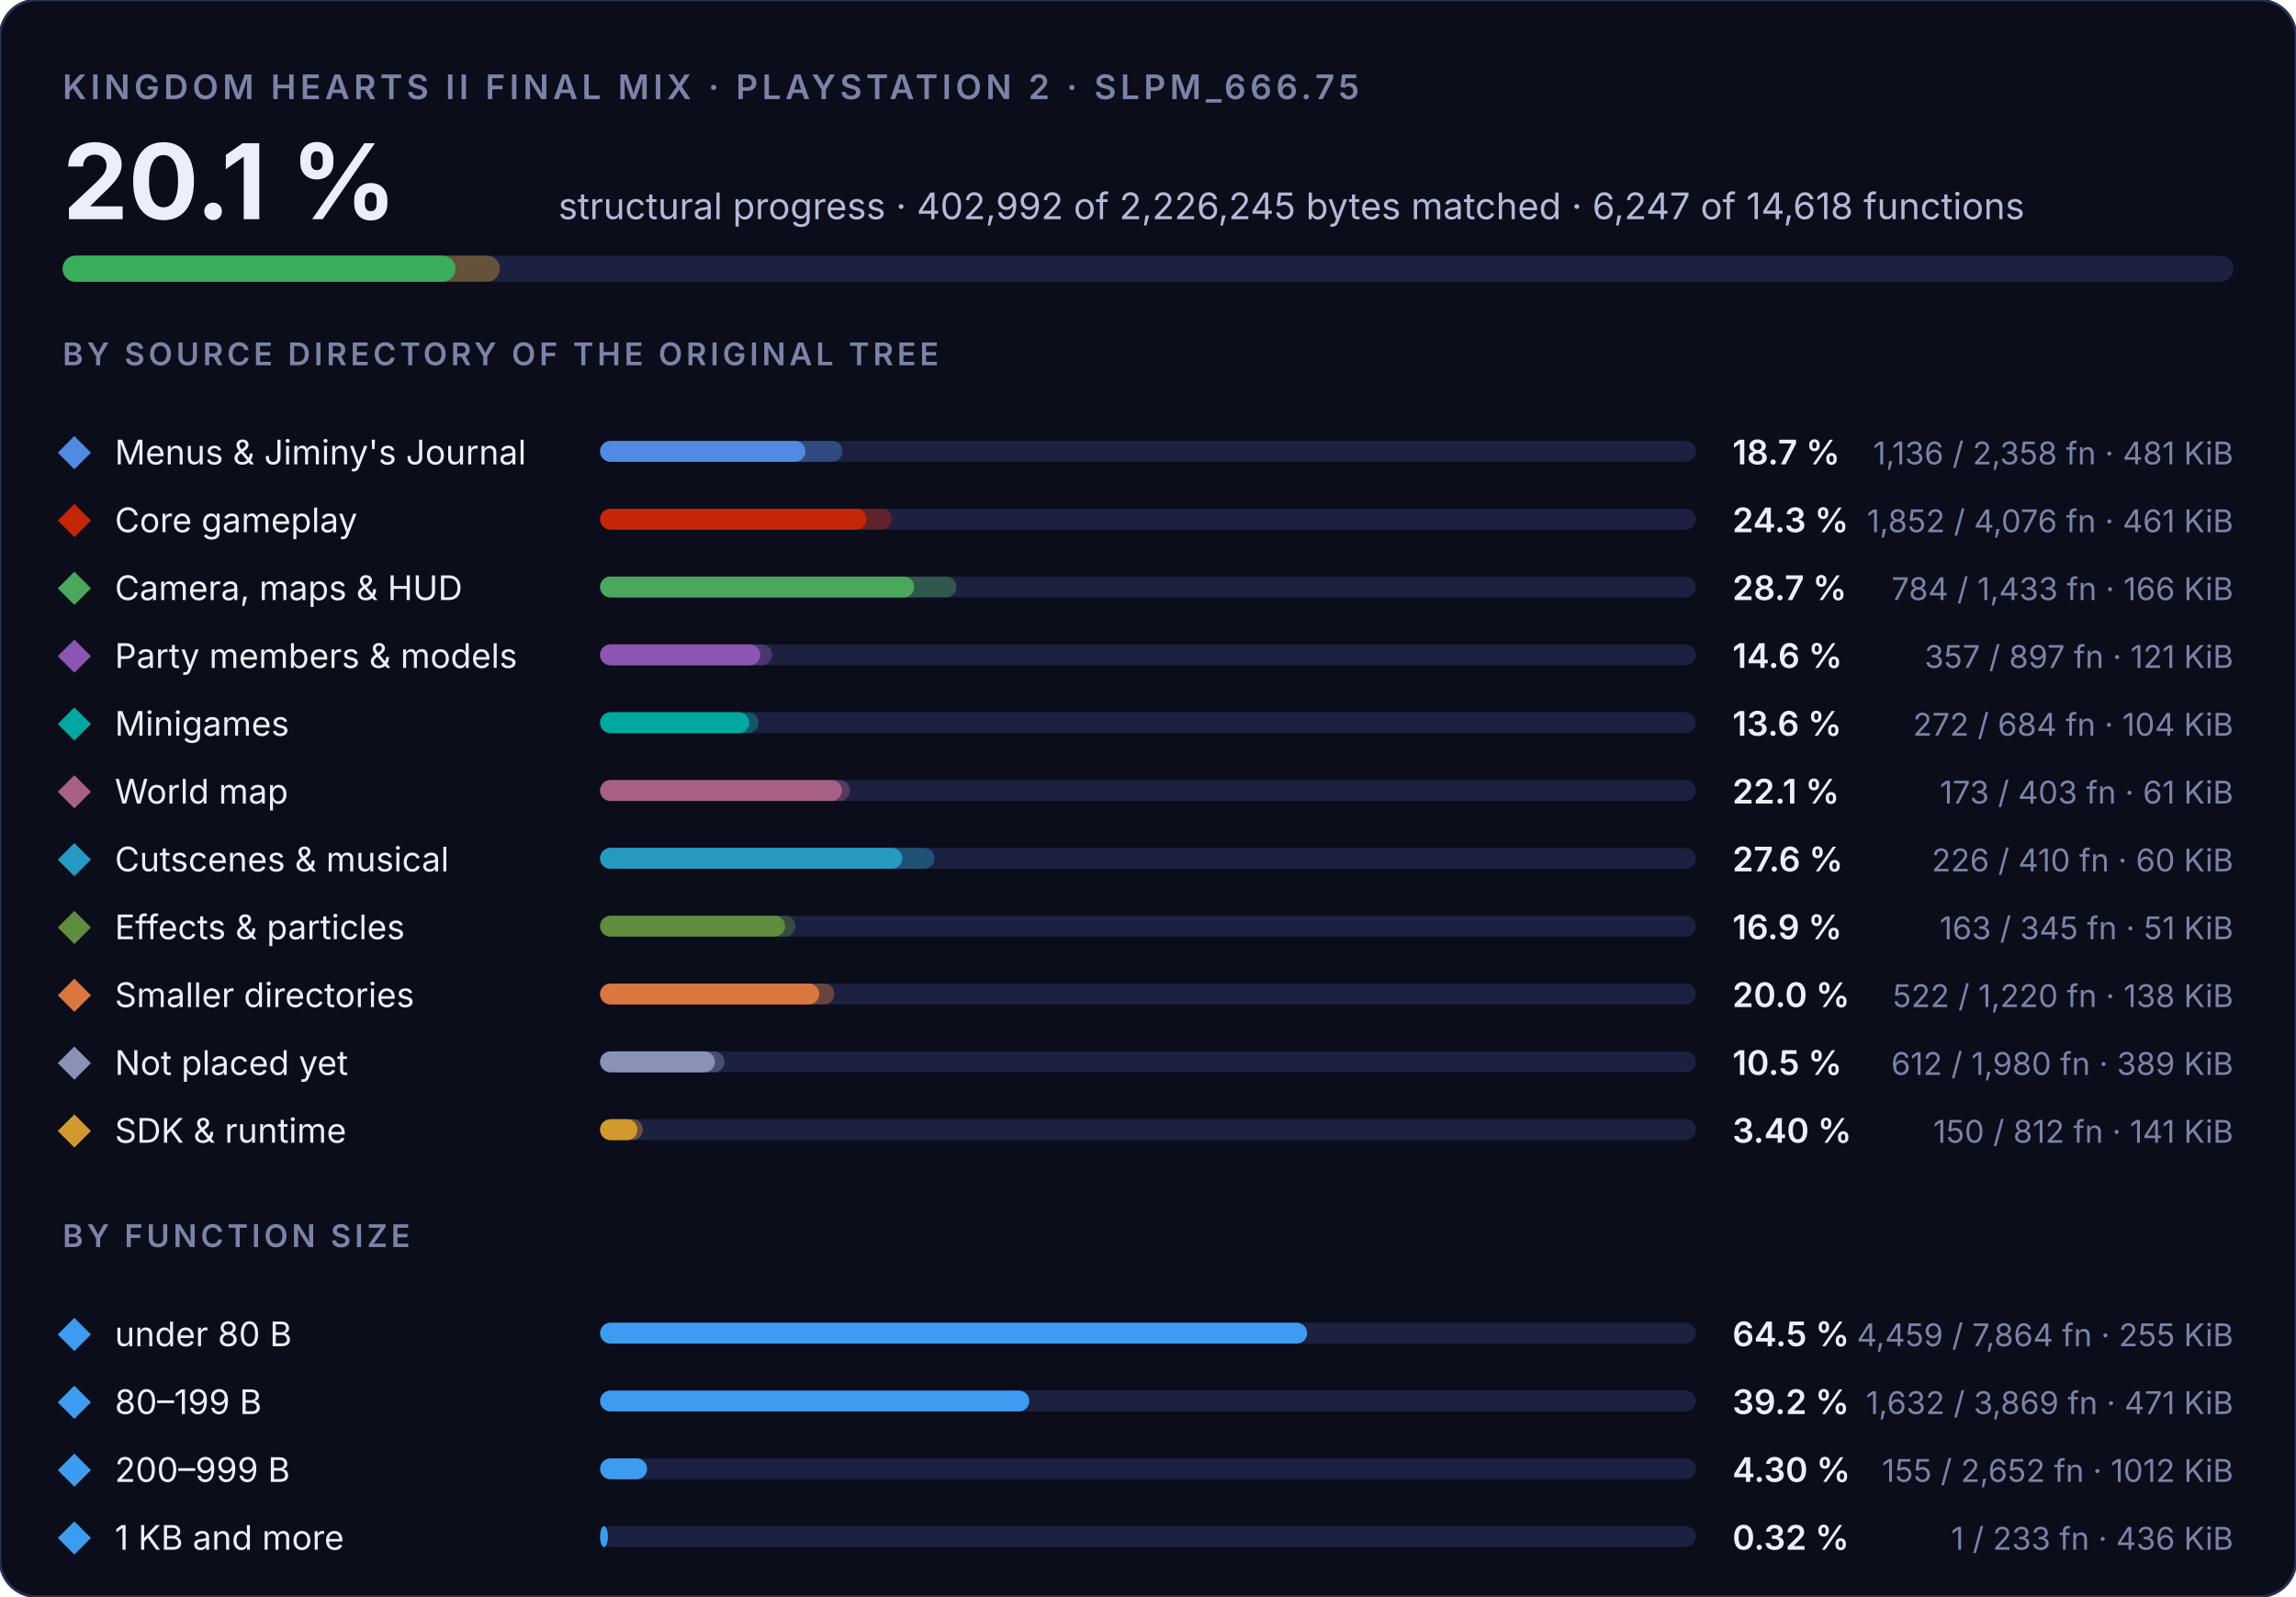
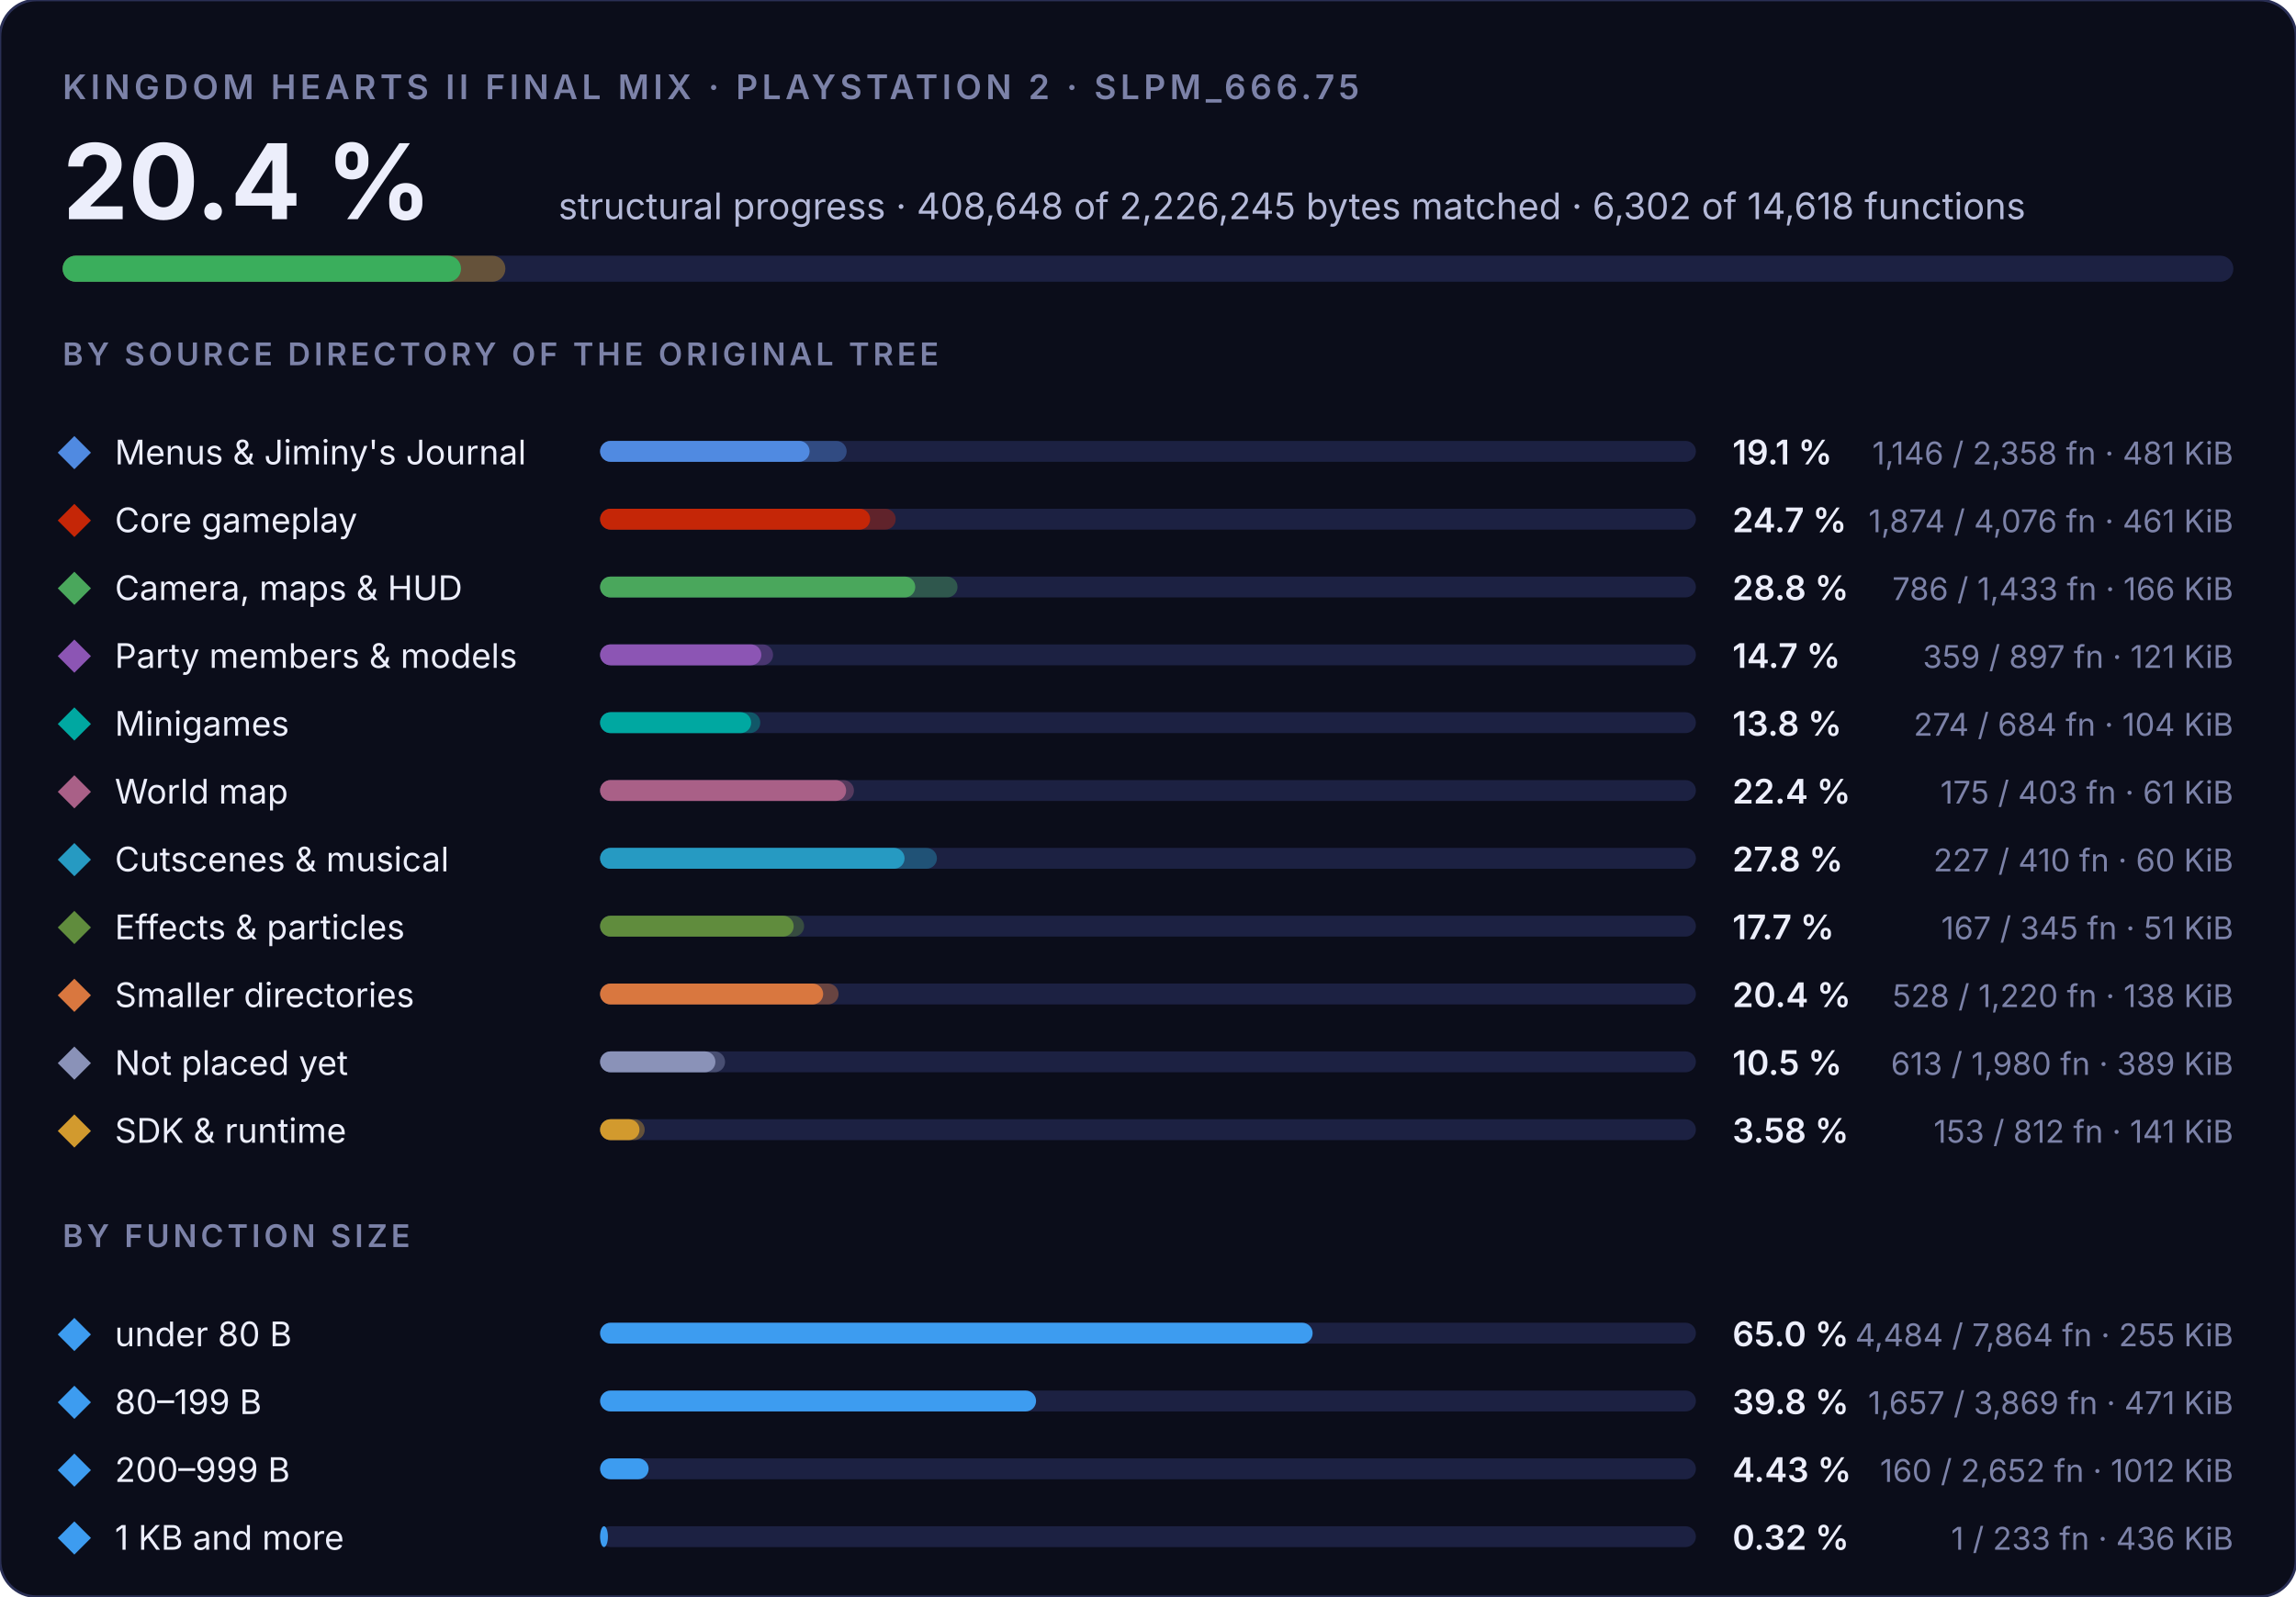
- <svg xmlns="http://www.w3.org/2000/svg" viewBox="0 0 880 612" width="880" height="612" role="img" aria-label="Kingdom Hearts II Final Mix decompilation: 18.1 % of the code matched">
+ <svg xmlns="http://www.w3.org/2000/svg" viewBox="0 0 880 612" width="880" height="612" role="img" aria-label="Kingdom Hearts II Final Mix decompilation: 18.4 % of the code matched">
  <rect width="880" height="612" rx="14" fill="#0b0d1a" stroke="#2a2f55" />
  <g font-family="ui-sans-serif,system-ui,-apple-system,Segoe UI,sans-serif">
    <text x="24" y="38" font-size="13" font-weight="600" letter-spacing="1.6" fill="#7c82a8">KINGDOM HEARTS II FINAL MIX · PLAYSTATION 2 · SLPM_666.75</text>
-     <text x="24" y="84" font-size="40" font-weight="700" fill="#eceefb">20.1 %</text>
-     <text x="214" y="84" font-size="14" fill="#b4b9d8">structural progress · 402,992 of 2,226,245 bytes matched · 6,247 of 14,618 functions</text>
+     <text x="24" y="84" font-size="40" font-weight="700" fill="#eceefb">20.4 %</text>
+     <text x="214" y="84" font-size="14" fill="#b4b9d8">structural progress · 408,648 of 2,226,245 bytes matched · 6,302 of 14,618 functions</text>
    <rect x="24" y="98" width="832" height="10" rx="5" fill="#1c2142" />
-     <rect x="24" y="98" width="167.6" height="10" rx="5" fill="#d29a2e" opacity="0.4" />
-     <rect x="24" y="98" width="150.6" height="10" rx="5" fill="#3aae5c" />
+     <rect x="24" y="98" width="169.7" height="10" rx="5" fill="#d29a2e" opacity="0.4" />
+     <rect x="24" y="98" width="152.7" height="10" rx="5" fill="#3aae5c" />
    <text x="24" y="140" font-size="12" font-weight="600" letter-spacing="1.4" fill="#7c82a8">BY SOURCE DIRECTORY OF THE ORIGINAL TREE</text>
    <rect x="24" y="169" width="9" height="9" fill="#508ae1" transform="rotate(45 28.5 173.5)" />
    <text x="44" y="178" font-size="13" fill="#eceefb">Menus &amp; Jiminy's Journal</text>
    <rect x="230" y="169" width="420" height="8" rx="4" fill="#1c2142" />
-     <rect x="230" y="169" width="92.9" height="8" rx="4" fill="#508ae1" opacity="0.4" />
-     <rect x="230" y="169" width="78.7" height="8" rx="4" fill="#508ae1" />
-     <text x="664" y="178" font-size="13" font-weight="600" fill="#eceefb">18.7 %</text>
-     <text x="856" y="178" font-size="12" text-anchor="end" fill="#7c82a8">1,136 / 2,358 fn · 481 KiB</text>
+     <rect x="230" y="169" width="94.5" height="8" rx="4" fill="#508ae1" opacity="0.4" />
+     <rect x="230" y="169" width="80.3" height="8" rx="4" fill="#508ae1" />
+     <text x="664" y="178" font-size="13" font-weight="600" fill="#eceefb">19.1 %</text>
+     <text x="856" y="178" font-size="12" text-anchor="end" fill="#7c82a8">1,146 / 2,358 fn · 481 KiB</text>
    <rect x="24" y="195" width="9" height="9" fill="#c52607" transform="rotate(45 28.5 199.5)" />
    <text x="44" y="204" font-size="13" fill="#eceefb">Core gameplay</text>
    <rect x="230" y="195" width="420" height="8" rx="4" fill="#1c2142" />
-     <rect x="230" y="195" width="111.9" height="8" rx="4" fill="#c52607" opacity="0.4" />
-     <rect x="230" y="195" width="102.1" height="8" rx="4" fill="#c52607" />
-     <text x="664" y="204" font-size="13" font-weight="600" fill="#eceefb">24.3 %</text>
-     <text x="856" y="204" font-size="12" text-anchor="end" fill="#7c82a8">1,852 / 4,076 fn · 461 KiB</text>
+     <rect x="230" y="195" width="113.3" height="8" rx="4" fill="#c52607" opacity="0.4" />
+     <rect x="230" y="195" width="103.5" height="8" rx="4" fill="#c52607" />
+     <text x="664" y="204" font-size="13" font-weight="600" fill="#eceefb">24.7 %</text>
+     <text x="856" y="204" font-size="12" text-anchor="end" fill="#7c82a8">1,874 / 4,076 fn · 461 KiB</text>
    <rect x="24" y="221" width="9" height="9" fill="#4aa75c" transform="rotate(45 28.5 225.5)" />
    <text x="44" y="230" font-size="13" fill="#eceefb">Camera, maps &amp; HUD</text>
    <rect x="230" y="221" width="420" height="8" rx="4" fill="#1c2142" />
-     <rect x="230" y="221" width="136.6" height="8" rx="4" fill="#4aa75c" opacity="0.4" />
-     <rect x="230" y="221" width="120.4" height="8" rx="4" fill="#4aa75c" />
-     <text x="664" y="230" font-size="13" font-weight="600" fill="#eceefb">28.7 %</text>
-     <text x="856" y="230" font-size="12" text-anchor="end" fill="#7c82a8">784 / 1,433 fn · 166 KiB</text>
+     <rect x="230" y="221" width="137.0" height="8" rx="4" fill="#4aa75c" opacity="0.4" />
+     <rect x="230" y="221" width="120.8" height="8" rx="4" fill="#4aa75c" />
+     <text x="664" y="230" font-size="13" font-weight="600" fill="#eceefb">28.8 %</text>
+     <text x="856" y="230" font-size="12" text-anchor="end" fill="#7c82a8">786 / 1,433 fn · 166 KiB</text>
    <rect x="24" y="247" width="9" height="9" fill="#8c55b4" transform="rotate(45 28.5 251.5)" />
    <text x="44" y="256" font-size="13" fill="#eceefb">Party members &amp; models</text>
    <rect x="230" y="247" width="420" height="8" rx="4" fill="#1c2142" />
-     <rect x="230" y="247" width="66.0" height="8" rx="4" fill="#8c55b4" opacity="0.4" />
-     <rect x="230" y="247" width="61.4" height="8" rx="4" fill="#8c55b4" />
-     <text x="664" y="256" font-size="13" font-weight="600" fill="#eceefb">14.6 %</text>
-     <text x="856" y="256" font-size="12" text-anchor="end" fill="#7c82a8">357 / 897 fn · 121 KiB</text>
+     <rect x="230" y="247" width="66.3" height="8" rx="4" fill="#8c55b4" opacity="0.4" />
+     <rect x="230" y="247" width="61.8" height="8" rx="4" fill="#8c55b4" />
+     <text x="664" y="256" font-size="13" font-weight="600" fill="#eceefb">14.7 %</text>
+     <text x="856" y="256" font-size="12" text-anchor="end" fill="#7c82a8">359 / 897 fn · 121 KiB</text>
    <rect x="24" y="273" width="9" height="9" fill="#00a8a1" transform="rotate(45 28.5 277.5)" />
    <text x="44" y="282" font-size="13" fill="#eceefb">Minigames</text>
    <rect x="230" y="273" width="420" height="8" rx="4" fill="#1c2142" />
-     <rect x="230" y="273" width="60.7" height="8" rx="4" fill="#00a8a1" opacity="0.4" />
-     <rect x="230" y="273" width="57.2" height="8" rx="4" fill="#00a8a1" />
-     <text x="664" y="282" font-size="13" font-weight="600" fill="#eceefb">13.6 %</text>
-     <text x="856" y="282" font-size="12" text-anchor="end" fill="#7c82a8">272 / 684 fn · 104 KiB</text>
+     <rect x="230" y="273" width="61.4" height="8" rx="4" fill="#00a8a1" opacity="0.4" />
+     <rect x="230" y="273" width="57.9" height="8" rx="4" fill="#00a8a1" />
+     <text x="664" y="282" font-size="13" font-weight="600" fill="#eceefb">13.8 %</text>
+     <text x="856" y="282" font-size="12" text-anchor="end" fill="#7c82a8">274 / 684 fn · 104 KiB</text>
    <rect x="24" y="299" width="9" height="9" fill="#a96087" transform="rotate(45 28.5 303.5)" />
    <text x="44" y="308" font-size="13" fill="#eceefb">World map</text>
    <rect x="230" y="299" width="420" height="8" rx="4" fill="#1c2142" />
-     <rect x="230" y="299" width="95.8" height="8" rx="4" fill="#a96087" opacity="0.4" />
-     <rect x="230" y="299" width="92.7" height="8" rx="4" fill="#a96087" />
-     <text x="664" y="308" font-size="13" font-weight="600" fill="#eceefb">22.1 %</text>
-     <text x="856" y="308" font-size="12" text-anchor="end" fill="#7c82a8">173 / 403 fn · 61 KiB</text>
+     <rect x="230" y="299" width="97.3" height="8" rx="4" fill="#a96087" opacity="0.4" />
+     <rect x="230" y="299" width="94.3" height="8" rx="4" fill="#a96087" />
+     <text x="664" y="308" font-size="13" font-weight="600" fill="#eceefb">22.4 %</text>
+     <text x="856" y="308" font-size="12" text-anchor="end" fill="#7c82a8">175 / 403 fn · 61 KiB</text>
    <rect x="24" y="325" width="9" height="9" fill="#269ac2" transform="rotate(45 28.5 329.5)" />
    <text x="44" y="334" font-size="13" fill="#eceefb">Cutscenes &amp; musical</text>
    <rect x="230" y="325" width="420" height="8" rx="4" fill="#1c2142" />
-     <rect x="230" y="325" width="128.2" height="8" rx="4" fill="#269ac2" opacity="0.4" />
-     <rect x="230" y="325" width="115.8" height="8" rx="4" fill="#269ac2" />
-     <text x="664" y="334" font-size="13" font-weight="600" fill="#eceefb">27.6 %</text>
-     <text x="856" y="334" font-size="12" text-anchor="end" fill="#7c82a8">226 / 410 fn · 60 KiB</text>
+     <rect x="230" y="325" width="129.1" height="8" rx="4" fill="#269ac2" opacity="0.4" />
+     <rect x="230" y="325" width="116.7" height="8" rx="4" fill="#269ac2" />
+     <text x="664" y="334" font-size="13" font-weight="600" fill="#eceefb">27.8 %</text>
+     <text x="856" y="334" font-size="12" text-anchor="end" fill="#7c82a8">227 / 410 fn · 60 KiB</text>
    <rect x="24" y="351" width="9" height="9" fill="#608c3d" transform="rotate(45 28.5 355.5)" />
    <text x="44" y="360" font-size="13" fill="#eceefb">Effects &amp; particles</text>
    <rect x="230" y="351" width="420" height="8" rx="4" fill="#1c2142" />
-     <rect x="230" y="351" width="74.9" height="8" rx="4" fill="#608c3d" opacity="0.4" />
-     <rect x="230" y="351" width="70.9" height="8" rx="4" fill="#608c3d" />
-     <text x="664" y="360" font-size="13" font-weight="600" fill="#eceefb">16.9 %</text>
-     <text x="856" y="360" font-size="12" text-anchor="end" fill="#7c82a8">163 / 345 fn · 51 KiB</text>
+     <rect x="230" y="351" width="78.2" height="8" rx="4" fill="#608c3d" opacity="0.4" />
+     <rect x="230" y="351" width="74.2" height="8" rx="4" fill="#608c3d" />
+     <text x="664" y="360" font-size="13" font-weight="600" fill="#eceefb">17.7 %</text>
+     <text x="856" y="360" font-size="12" text-anchor="end" fill="#7c82a8">167 / 345 fn · 51 KiB</text>
    <rect x="24" y="377" width="9" height="9" fill="#d9773f" transform="rotate(45 28.5 381.5)" />
    <text x="44" y="386" font-size="13" fill="#eceefb">Smaller directories</text>
    <rect x="230" y="377" width="420" height="8" rx="4" fill="#1c2142" />
-     <rect x="230" y="377" width="89.8" height="8" rx="4" fill="#d9773f" opacity="0.4" />
-     <rect x="230" y="377" width="84.0" height="8" rx="4" fill="#d9773f" />
-     <text x="664" y="386" font-size="13" font-weight="600" fill="#eceefb">20.0 %</text>
-     <text x="856" y="386" font-size="12" text-anchor="end" fill="#7c82a8">522 / 1,220 fn · 138 KiB</text>
+     <rect x="230" y="377" width="91.4" height="8" rx="4" fill="#d9773f" opacity="0.4" />
+     <rect x="230" y="377" width="85.5" height="8" rx="4" fill="#d9773f" />
+     <text x="664" y="386" font-size="13" font-weight="600" fill="#eceefb">20.4 %</text>
+     <text x="856" y="386" font-size="12" text-anchor="end" fill="#7c82a8">528 / 1,220 fn · 138 KiB</text>
    <rect x="24" y="403" width="9" height="9" fill="#8a92b8" transform="rotate(45 28.5 407.5)" />
    <text x="44" y="412" font-size="13" fill="#eceefb">Not placed yet</text>
    <rect x="230" y="403" width="420" height="8" rx="4" fill="#1c2142" />
-     <rect x="230" y="403" width="47.7" height="8" rx="4" fill="#8a92b8" opacity="0.4" />
-     <rect x="230" y="403" width="44.0" height="8" rx="4" fill="#8a92b8" />
+     <rect x="230" y="403" width="47.9" height="8" rx="4" fill="#8a92b8" opacity="0.4" />
+     <rect x="230" y="403" width="44.2" height="8" rx="4" fill="#8a92b8" />
    <text x="664" y="412" font-size="13" font-weight="600" fill="#eceefb">10.5 %</text>
-     <text x="856" y="412" font-size="12" text-anchor="end" fill="#7c82a8">612 / 1,980 fn · 389 KiB</text>
+     <text x="856" y="412" font-size="12" text-anchor="end" fill="#7c82a8">613 / 1,980 fn · 389 KiB</text>
    <rect x="24" y="429" width="9" height="9" fill="#d29a2e" transform="rotate(45 28.5 433.5)" />
    <text x="44" y="438" font-size="13" fill="#eceefb">SDK &amp; runtime</text>
    <rect x="230" y="429" width="420" height="8" rx="4" fill="#1c2142" />
-     <rect x="230" y="429" width="16.4" height="8" rx="4" fill="#d29a2e" opacity="0.4" />
-     <rect x="230" y="429" width="14.3" height="8" rx="4" fill="#d29a2e" />
-     <text x="664" y="438" font-size="13" font-weight="600" fill="#eceefb">3.40 %</text>
-     <text x="856" y="438" font-size="12" text-anchor="end" fill="#7c82a8">150 / 812 fn · 141 KiB</text>
+     <rect x="230" y="429" width="17.1" height="8" rx="4" fill="#d29a2e" opacity="0.4" />
+     <rect x="230" y="429" width="15.1" height="8" rx="4" fill="#d29a2e" />
+     <text x="664" y="438" font-size="13" font-weight="600" fill="#eceefb">3.58 %</text>
+     <text x="856" y="438" font-size="12" text-anchor="end" fill="#7c82a8">153 / 812 fn · 141 KiB</text>
    <text x="24" y="478" font-size="12" font-weight="600" letter-spacing="1.4" fill="#7c82a8">BY FUNCTION SIZE</text>
    <rect x="24" y="507" width="9" height="9" fill="#3d9cf0" transform="rotate(45 28.5 511.5)" />
    <text x="44" y="516" font-size="13" fill="#eceefb">under 80 B</text>
    <rect x="230" y="507" width="420" height="8" rx="4" fill="#1c2142" />
-     <rect x="230" y="507" width="271.0" height="8" rx="4" fill="#3d9cf0" />
-     <text x="664" y="516" font-size="13" font-weight="600" fill="#eceefb">64.5 %</text>
-     <text x="856" y="516" font-size="12" text-anchor="end" fill="#7c82a8">4,459 / 7,864 fn · 255 KiB</text>
+     <rect x="230" y="507" width="273.1" height="8" rx="4" fill="#3d9cf0" />
+     <text x="664" y="516" font-size="13" font-weight="600" fill="#eceefb">65.0 %</text>
+     <text x="856" y="516" font-size="12" text-anchor="end" fill="#7c82a8">4,484 / 7,864 fn · 255 KiB</text>
    <rect x="24" y="533" width="9" height="9" fill="#3d9cf0" transform="rotate(45 28.5 537.5)" />
    <text x="44" y="542" font-size="13" fill="#eceefb">80–199 B</text>
    <rect x="230" y="533" width="420" height="8" rx="4" fill="#1c2142" />
-     <rect x="230" y="533" width="164.5" height="8" rx="4" fill="#3d9cf0" />
-     <text x="664" y="542" font-size="13" font-weight="600" fill="#eceefb">39.2 %</text>
-     <text x="856" y="542" font-size="12" text-anchor="end" fill="#7c82a8">1,632 / 3,869 fn · 471 KiB</text>
+     <rect x="230" y="533" width="167.1" height="8" rx="4" fill="#3d9cf0" />
+     <text x="664" y="542" font-size="13" font-weight="600" fill="#eceefb">39.8 %</text>
+     <text x="856" y="542" font-size="12" text-anchor="end" fill="#7c82a8">1,657 / 3,869 fn · 471 KiB</text>
    <rect x="24" y="559" width="9" height="9" fill="#3d9cf0" transform="rotate(45 28.5 563.5)" />
    <text x="44" y="568" font-size="13" fill="#eceefb">200–999 B</text>
    <rect x="230" y="559" width="420" height="8" rx="4" fill="#1c2142" />
-     <rect x="230" y="559" width="18.0" height="8" rx="4" fill="#3d9cf0" />
-     <text x="664" y="568" font-size="13" font-weight="600" fill="#eceefb">4.30 %</text>
-     <text x="856" y="568" font-size="12" text-anchor="end" fill="#7c82a8">155 / 2,652 fn · 1012 KiB</text>
+     <rect x="230" y="559" width="18.6" height="8" rx="4" fill="#3d9cf0" />
+     <text x="664" y="568" font-size="13" font-weight="600" fill="#eceefb">4.43 %</text>
+     <text x="856" y="568" font-size="12" text-anchor="end" fill="#7c82a8">160 / 2,652 fn · 1012 KiB</text>
    <rect x="24" y="585" width="9" height="9" fill="#3d9cf0" transform="rotate(45 28.5 589.5)" />
    <text x="44" y="594" font-size="13" fill="#eceefb">1 KB and more</text>
    <rect x="230" y="585" width="420" height="8" rx="4" fill="#1c2142" />
    <rect x="230" y="585" width="3.0" height="8" rx="4" fill="#3d9cf0" />
    <text x="664" y="594" font-size="13" font-weight="600" fill="#eceefb">0.32 %</text>
    <text x="856" y="594" font-size="12" text-anchor="end" fill="#7c82a8">1 / 233 fn · 436 KiB</text>
  </g>
</svg>
